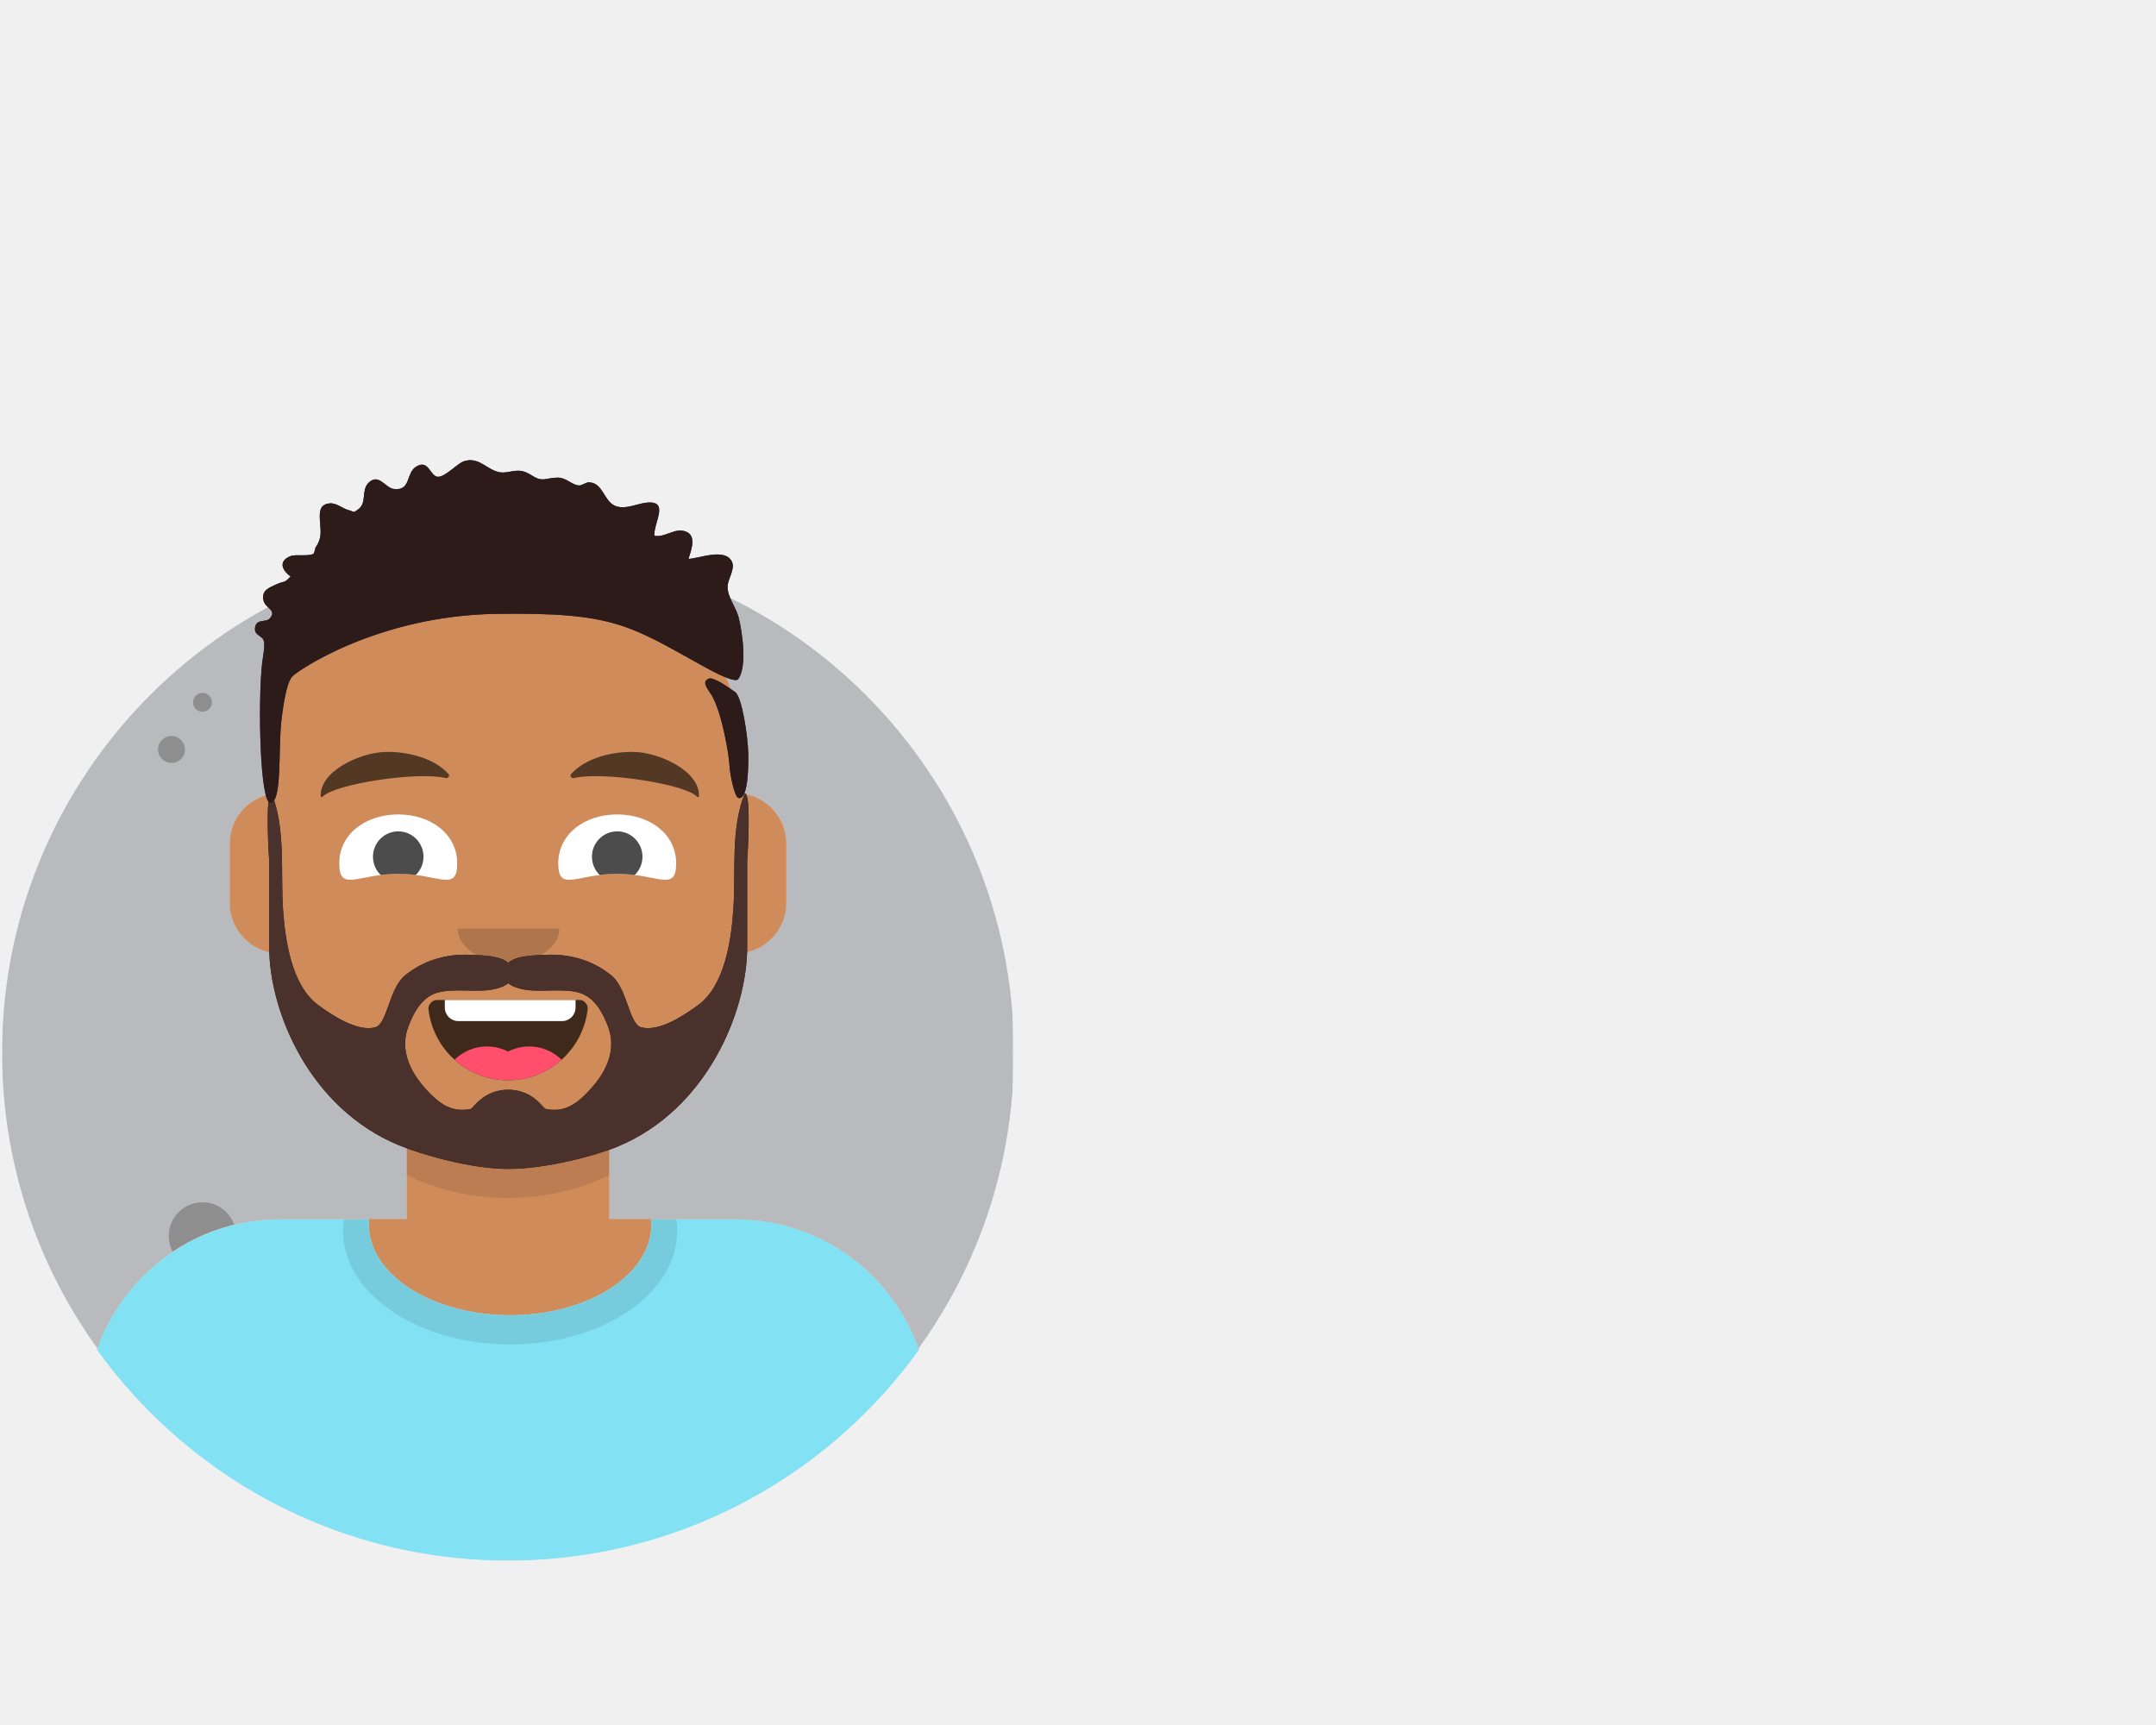
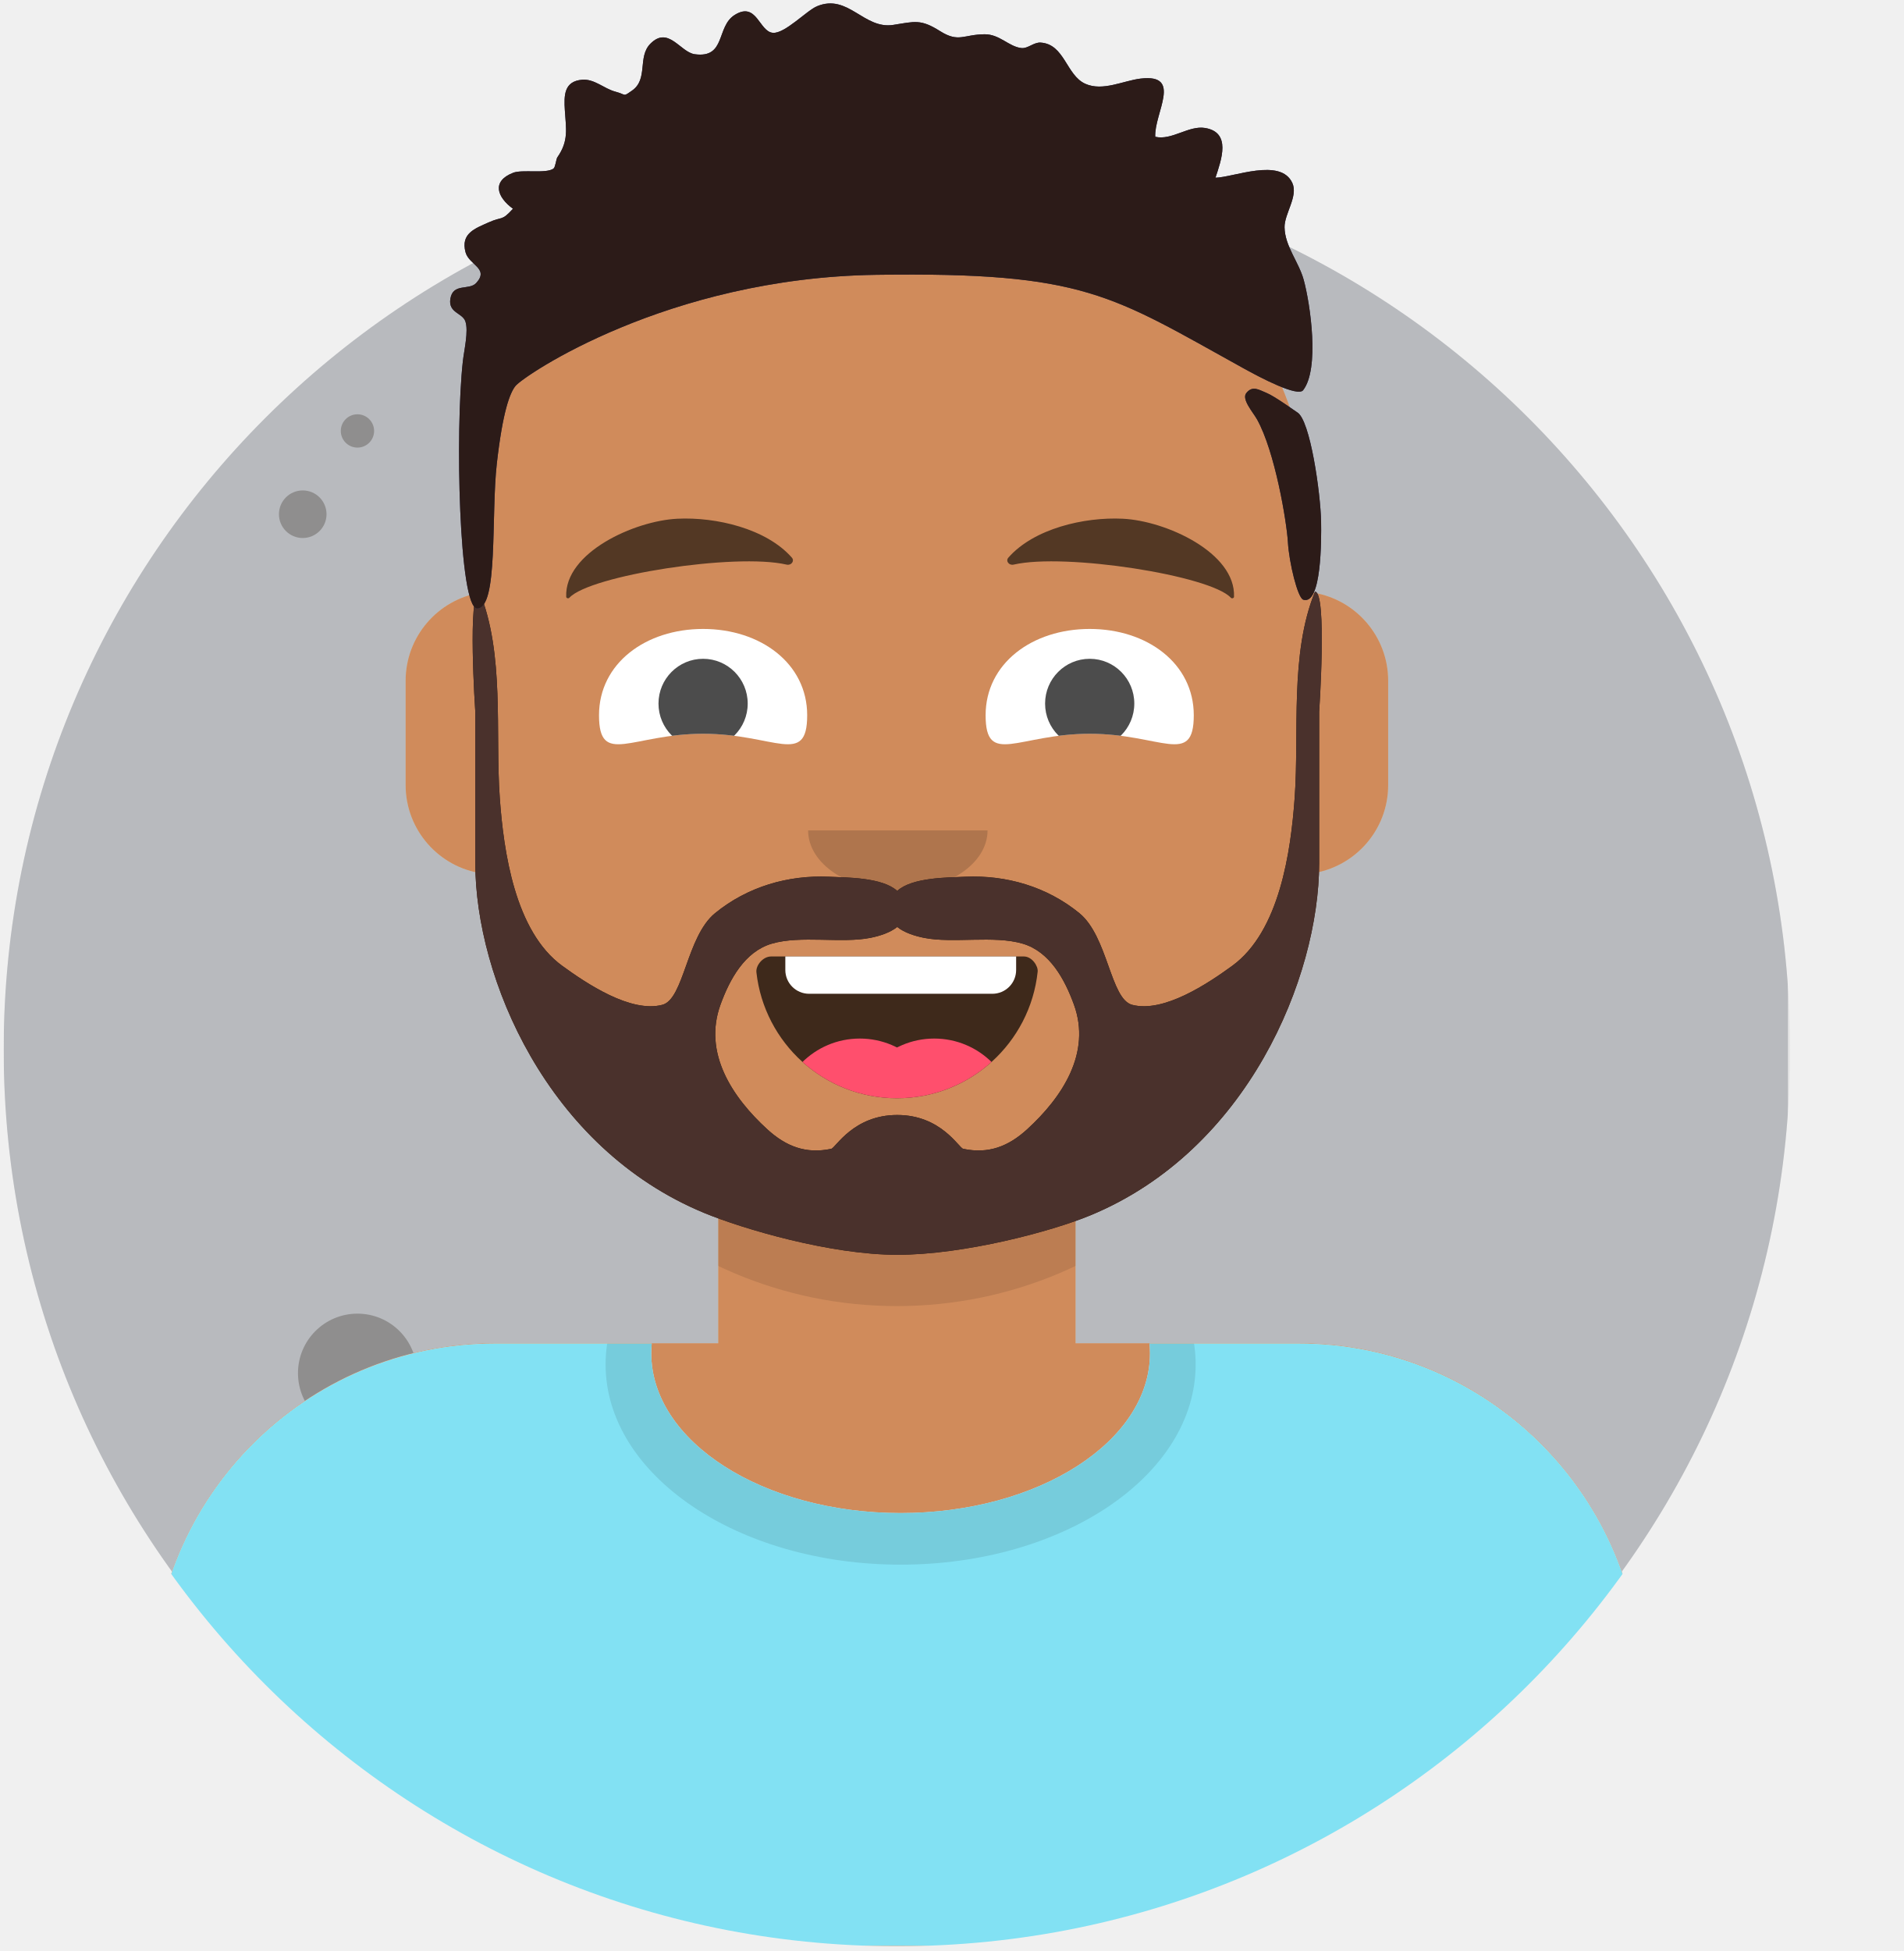
- <svg xmlns="http://www.w3.org/2000/svg" xmlns:xlink="http://www.w3.org/1999/xlink" height="200" viewBox="0 0 800 300" width="250">
+ <svg xmlns="http://www.w3.org/2000/svg" xmlns:xlink="http://www.w3.org/1999/xlink" viewBox="0 0 400 410">
  <defs>
    <ellipse id="a" cx="187.727" cy="187" rx="187.727" ry="187.714" />
    <path id="b" d="m193.985 226.212v28.766h46.894c39.765 0 72 32.235 72 72v54.707h-312.879v-54.707c0-39.765 32.235-72 72-72h46.894v-28.766c-26.964-12.809-46.347-38.988-49.583-69.969-9.113-1.288-16.122-9.119-16.122-18.587v-21.897c0-9.302 6.765-17.024 15.644-18.513v-9.639c0-48.383 39.223-87.606 87.606-87.606s87.606 39.223 87.606 87.606v9.639c8.879 1.49 15.644 9.211 15.644 18.513v21.897c0 9.468-7.009 17.299-16.122 18.587-3.235 30.982-22.618 57.16-49.583 69.969z" />
    <path id="c" d="m154.969 45.426c-.062.67-.094 1.346-.094 2.026 0 18.55 23.464 33.587 52.407 33.587s52.407-15.037 52.407-33.587c0-.68-.032-1.356-.094-2.026h31.344c39.765 0 72 32.235 72 72v54.574h-312.879v-54.574c0-39.765 32.235-72 72-72z" />
    <path id="d" d="m54.953 23.724c1.655 14.885 14.253 26.458 29.547 26.458 15.342 0 27.97-11.645 29.562-26.596.128-1.203-1.213-3.199-2.893-3.199-23.306 0-41.162 0-53.135 0-1.69 0-3.247 1.848-3.081 3.337z" />
    <path id="e" d="m21.875 22.03c15.016 0 21.875 6.98 21.875-3.899 0-10.88-9.794-18.131-21.875-18.131s-21.875 7.251-21.875 18.131c0 10.88 6.859 3.899 21.875 3.899z" />
    <path id="f" d="m21.875 22.03c15.016 0 21.875 6.98 21.875-3.899 0-10.88-9.794-18.131-21.875-18.131s-21.875 7.251-21.875 18.131c0 10.88 6.859 3.899 21.875 3.899z" />
    <path id="g" d="m158.784 153.711c-3.935 3.592-8.127 5.207-13.425 4.078-.912-.194-4.628-7.106-13.859-7.106-9.231 0-12.947 6.912-13.859 7.106-5.298 1.13-9.49-.486-13.425-4.078-7.397-6.753-13.549-16.066-9.852-26.226 1.926-5.296 5.059-11.11 10.759-12.798 6.086-1.801 14.631-.003 20.765-1.233 1.987-.399 4.158-1.108 5.612-2.283 1.455 1.176 3.626 1.884 5.612 2.283 6.134 1.23 14.679-.568 20.765 1.233 5.7 1.688 8.833 7.502 10.76 12.798 3.696 10.16-2.455 19.473-9.853 26.226m60.51-113.001c-5.339 13.153-3.277 29.528-4.265 43.335-.803 11.223-3.162 28.043-13.125 35.291-5.095 3.706-14.369 9.936-21.026 8.198-4.583-1.196-5.072-14.343-11.094-19.264-6.831-5.582-15.361-8.034-23.961-7.655-3.711.163-11.217.125-14.323 2.979-3.106-2.854-10.611-2.816-14.322-2.979-8.601-.379-17.131 2.074-23.962 7.655-6.022 4.921-6.511 18.068-11.093 19.264-6.657 1.738-15.931-4.492-21.026-8.198-9.964-7.248-12.322-24.068-13.125-35.291-.987-13.807 1.074-30.182-4.264-43.335-2.597 0-.884 25.254-.884 25.254v31.874c.05 23.938 14.999 59.767 48.145 73.448 8.106 3.346 26.468 8.779 40.533 8.779s32.427-4.916 40.533-8.262c33.146-13.681 48.095-50.027 48.145-73.965v-31.874s1.713-25.254-.885-25.254" />
    <path id="h" d="m290.624 115.646c2.748 1.546 4.924 17.049 5.029 22.978.066 3.658.125 17.608-3.743 16.402-1.178-.367-2.975-7.752-3.231-12.075-.256-4.322-2.71-19.028-6.477-25.794-.861-1.546-3.325-4.261-2.26-5.569 1.321-1.622 2.603-.681 4.216-.031 1.744.703 6.157 3.916 6.466 4.089zm1.259-4.649c-1.167 1.505-9.135-2.72-12.457-4.556-27.909-15.424-33.326-20.328-77.297-19.688-43.971.64-74.095 21.246-75.79 23.354-1.179 1.466-2.684 5.382-3.922 16.289-1.238 10.907.342 30.468-4.138 30.444-3.814-.02-4.644-37.207-2.998-51.96.253-2.265 1.227-6.317.522-8.354-.616-1.78-3.631-1.776-3.15-4.741.547-3.375 3.949-1.699 5.431-3.313 2.807-3.057-1.523-3.781-2.241-6.455-1.067-3.976 2.017-5.001 4.796-6.257 3.075-1.388 2.676-.169 5.171-2.888-3.334-2.444-4.54-5.774.025-7.56 1.938-.759 6.982.245 8.501-.894.396-.297.553-2.001.797-2.35 2.425-3.471 1.827-5.983 1.581-9.879-.202-3.188-.175-6.115 3.641-6.434 2.547-.212 4.618 1.869 6.899 2.481 2.531.68 1.58 1.176 3.564-.189 3.481-2.398 1.112-7.072 3.873-9.86 3.789-3.826 6.272 1.782 9.314 2.205 6.603.92 4.484-5.788 8.393-8.246 4.673-2.936 5.125 3.521 8.043 3.751 2.529.198 7.083-4.683 9.287-5.593 6.541-2.7 9.782 4.897 16.009 3.928 4.519-.703 5.738-1.278 9.816 1.294 3.958 2.496 4.899.712 9.381.676 3.167-.024 5.106 2.623 7.755 2.899 1.321.138 2.586-1.238 4.003-1.152 5.063.307 5.383 6.856 9.405 8.659 3.675 1.648 7.996-.667 11.643-1.095 8.899-1.045 2.805 7.27 3.056 12.232 3.493.815 7.039-2.446 10.516-1.846 5.476.946 3.409 6.622 2.14 10.449 3.794-.068 13.699-4.281 16.157 1.107 1.268 2.778-1.686 6.487-1.637 9.311.068 3.976 2.988 7.265 4.022 11.028 1.395 5.079 3.382 18.693-.114 23.202z" />
    <mask id="i" fill="#fff">
      <use fill="#fff" fill-rule="evenodd" xlink:href="#a" />
    </mask>
    <mask id="j" fill="#fff">
      <path d="m18.773 250.286h-18.773v-250.286h413v250.286h-18.773c0 103.672-84.048 187.714-187.727 187.714s-187.727-84.043-187.727-187.714z" fill="#fff" fill-rule="evenodd" />
    </mask>
    <mask id="k" fill="#fff">
      <use fill="#fff" fill-rule="evenodd" xlink:href="#b" />
    </mask>
    <mask id="l" fill="#fff">
      <use fill="#fff" fill-rule="evenodd" xlink:href="#c" />
    </mask>
    <mask id="m" fill="#fff">
      <use fill="#fff" fill-rule="evenodd" xlink:href="#d" />
    </mask>
    <mask id="n" fill="#fff">
      <use fill="#fff" fill-rule="evenodd" xlink:href="#e" />
    </mask>
    <mask id="o" fill="#fff">
      <use fill="#fff" fill-rule="evenodd" xlink:href="#f" />
    </mask>
    <mask id="p" fill="#fff">
      <path d="m0 0h413v438h-413z" fill="#fff" fill-rule="evenodd" />
    </mask>
    <mask id="q" fill="#fff">
      <use fill="#fff" fill-rule="evenodd" xlink:href="#g" />
    </mask>
    <mask id="r" fill="#fff">
      <use fill="#fff" fill-rule="evenodd" xlink:href="#h" />
    </mask>
  </defs>
  <g fill="none" fill-rule="evenodd" transform="translate(-18 -29)">
    <g transform="translate(18.77273 62.57143)">
      <use fill="#e6e6e6" xlink:href="#a" />
      <g fill="#b8babe" mask="url(#i)">
        <path d="m0 0h375v375h-375z" />
      </g>
    </g>
    <circle cx="93.125" cy="317.562" fill="#8f8e8e" r="12.5" />
    <g mask="url(#j)">
      <g transform="translate(50.06061 56.31429)">
        <use fill="#d0c6ac" xlink:href="#b" />
        <g fill="#d08b5b" mask="url(#k)">
          <path d="m0 0h413v382h-413z" transform="translate(-50.06061)" />
        </g>
        <path d="m244.045 147.037v12.514c0 48.383-39.223 87.606-87.606 87.606s-87.606-39.223-87.606-87.606v-12.514c0 48.383 39.223 87.606 87.606 87.606s87.606-39.223 87.606-87.606z" fill="#000" fill-opacity=".1" mask="url(#k)" />
      </g>
      <g fill-rule="evenodd" transform="translate(0 265.9286)">
        <use fill="#e6e6e6" xlink:href="#c" />
        <g fill="#82e1f3" mask="url(#l)">
          <path d="m0 0h413v172h-413z" />
        </g>
        <g fill="#000" fill-opacity=".16" mask="url(#l)" opacity=".6">
          <ellipse cx="63.358" cy="43.544" rx="62.005" ry="42.083" transform="translate(143.9242 6.254545)" />
        </g>
      </g>
      <g transform="translate(118.8939 128.2714)">
        <g fill-rule="evenodd" transform="translate(3.128788 81.34286)">
          <use fill="#000" fill-opacity=".7" xlink:href="#d" />
          <rect fill="#fff" height="25.091" mask="url(#m)" rx="5" width="48.509" x="61.028" y="3.136" />
          <g fill="#ff4f6d" mask="url(#m)">
            <g transform="translate(59.46296 37.63636)">
              <ellipse cx="17.213" cy="17.25" rx="17.213" ry="17.25" />
              <ellipse cx="32.861" cy="17.25" rx="17.213" ry="17.25" />
            </g>
          </g>
        </g>
        <path d="m25.143 12.667c0 6.996 8.443 12.667 18.857 12.667s18.857-5.671 18.857-12.667" fill="#000" fill-opacity=".16" transform="translate(43.80303 62.57143)" />
        <g transform="translate(25 32.90065)">
          <use fill="#fff" xlink:href="#e" />
          <ellipse cx="21.875" cy="15.682" fill="#000" fill-opacity=".7" mask="url(#n)" rx="9.375" ry="9.409" />
        </g>
        <g transform="translate(106.25 32.90065)">
          <use fill="#fff" xlink:href="#f" />
          <ellipse cx="21.875" cy="15.682" fill="#000" fill-opacity=".7" mask="url(#o)" rx="9.375" ry="9.409" />
        </g>
        <g fill="#000" fill-opacity=".6">
          <path d="m40.686 9.833c-9.002 1.224-23.041 9.176-21.867 18.379.039.301.488.395.682.144 3.885-5.048 33.925-12.464 44.865-10.915 1.001.142 1.662-.905.979-1.559-5.851-5.598-16.595-7.153-24.659-6.048" transform="matrix(.9961947 .08715574 -.08715574 .9961947 1.816495 -3.604582)" />
          <path d="m132.874 9.833c-9.002 1.224-23.041 9.176-21.867 18.379.039.301.488.395.682.144 3.885-5.048 33.925-12.464 44.865-10.915 1.001.142 1.662-.905.979-1.559-5.851-5.598-16.595-7.153-24.659-6.048" transform="matrix(-.9961947 .08715574 .08715574 .9961947 266.5827 -11.63925)" />
        </g>
      </g>
      <g fill-rule="evenodd" mask="url(#p)">
        <g transform="translate(75.06718 112.6286)">
          <use fill="#331b0c" xlink:href="#g" />
          <g fill="#4a312c" mask="url(#q)">
            <path d="m0 0h263v238h-263z" />
          </g>
        </g>
        <g transform="translate(-.000484)">
          <use fill="#2e3257" xlink:href="#h" />
          <g fill="#2c1b18" mask="url(#r)">
            <path d="m0 0h413v438h-413z" />
          </g>
        </g>
      </g>
    </g>
  </g>
  <g fill="#8f8e8e">
    <circle cx="75.125" cy="90.562" r="3.5" />
    <circle cx="63.625" cy="108.062" r="5" />
  </g>
</svg>
